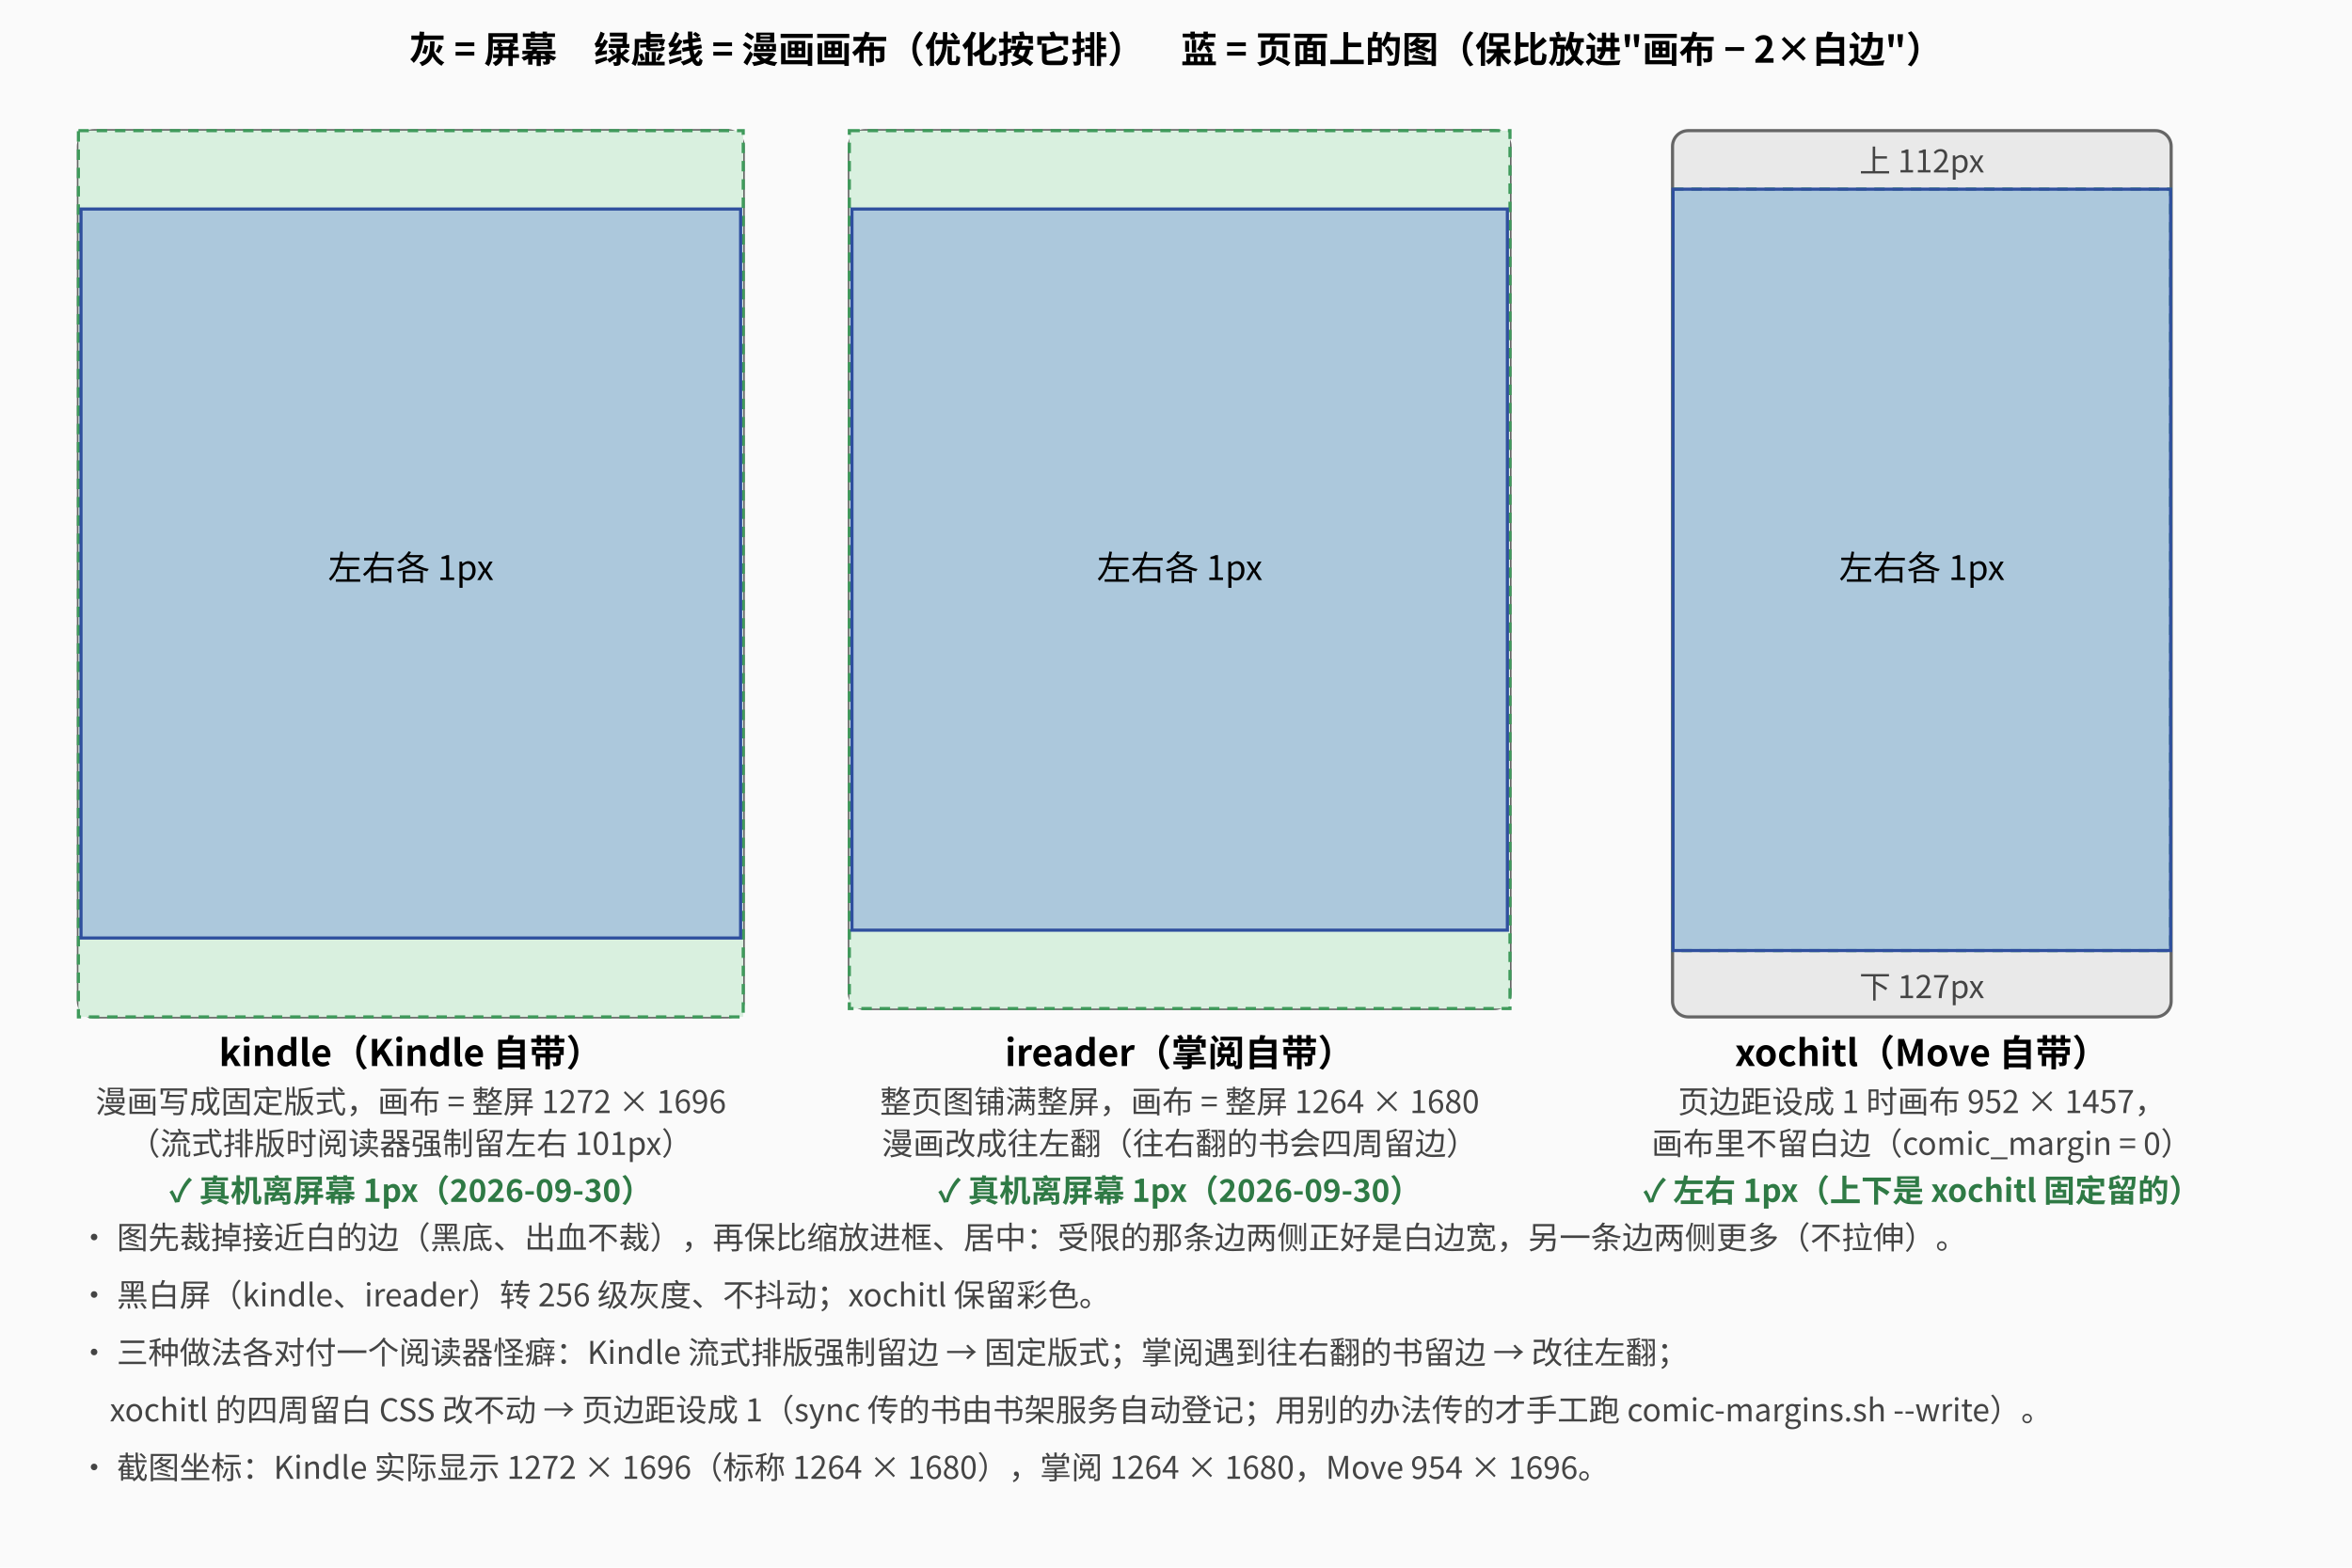
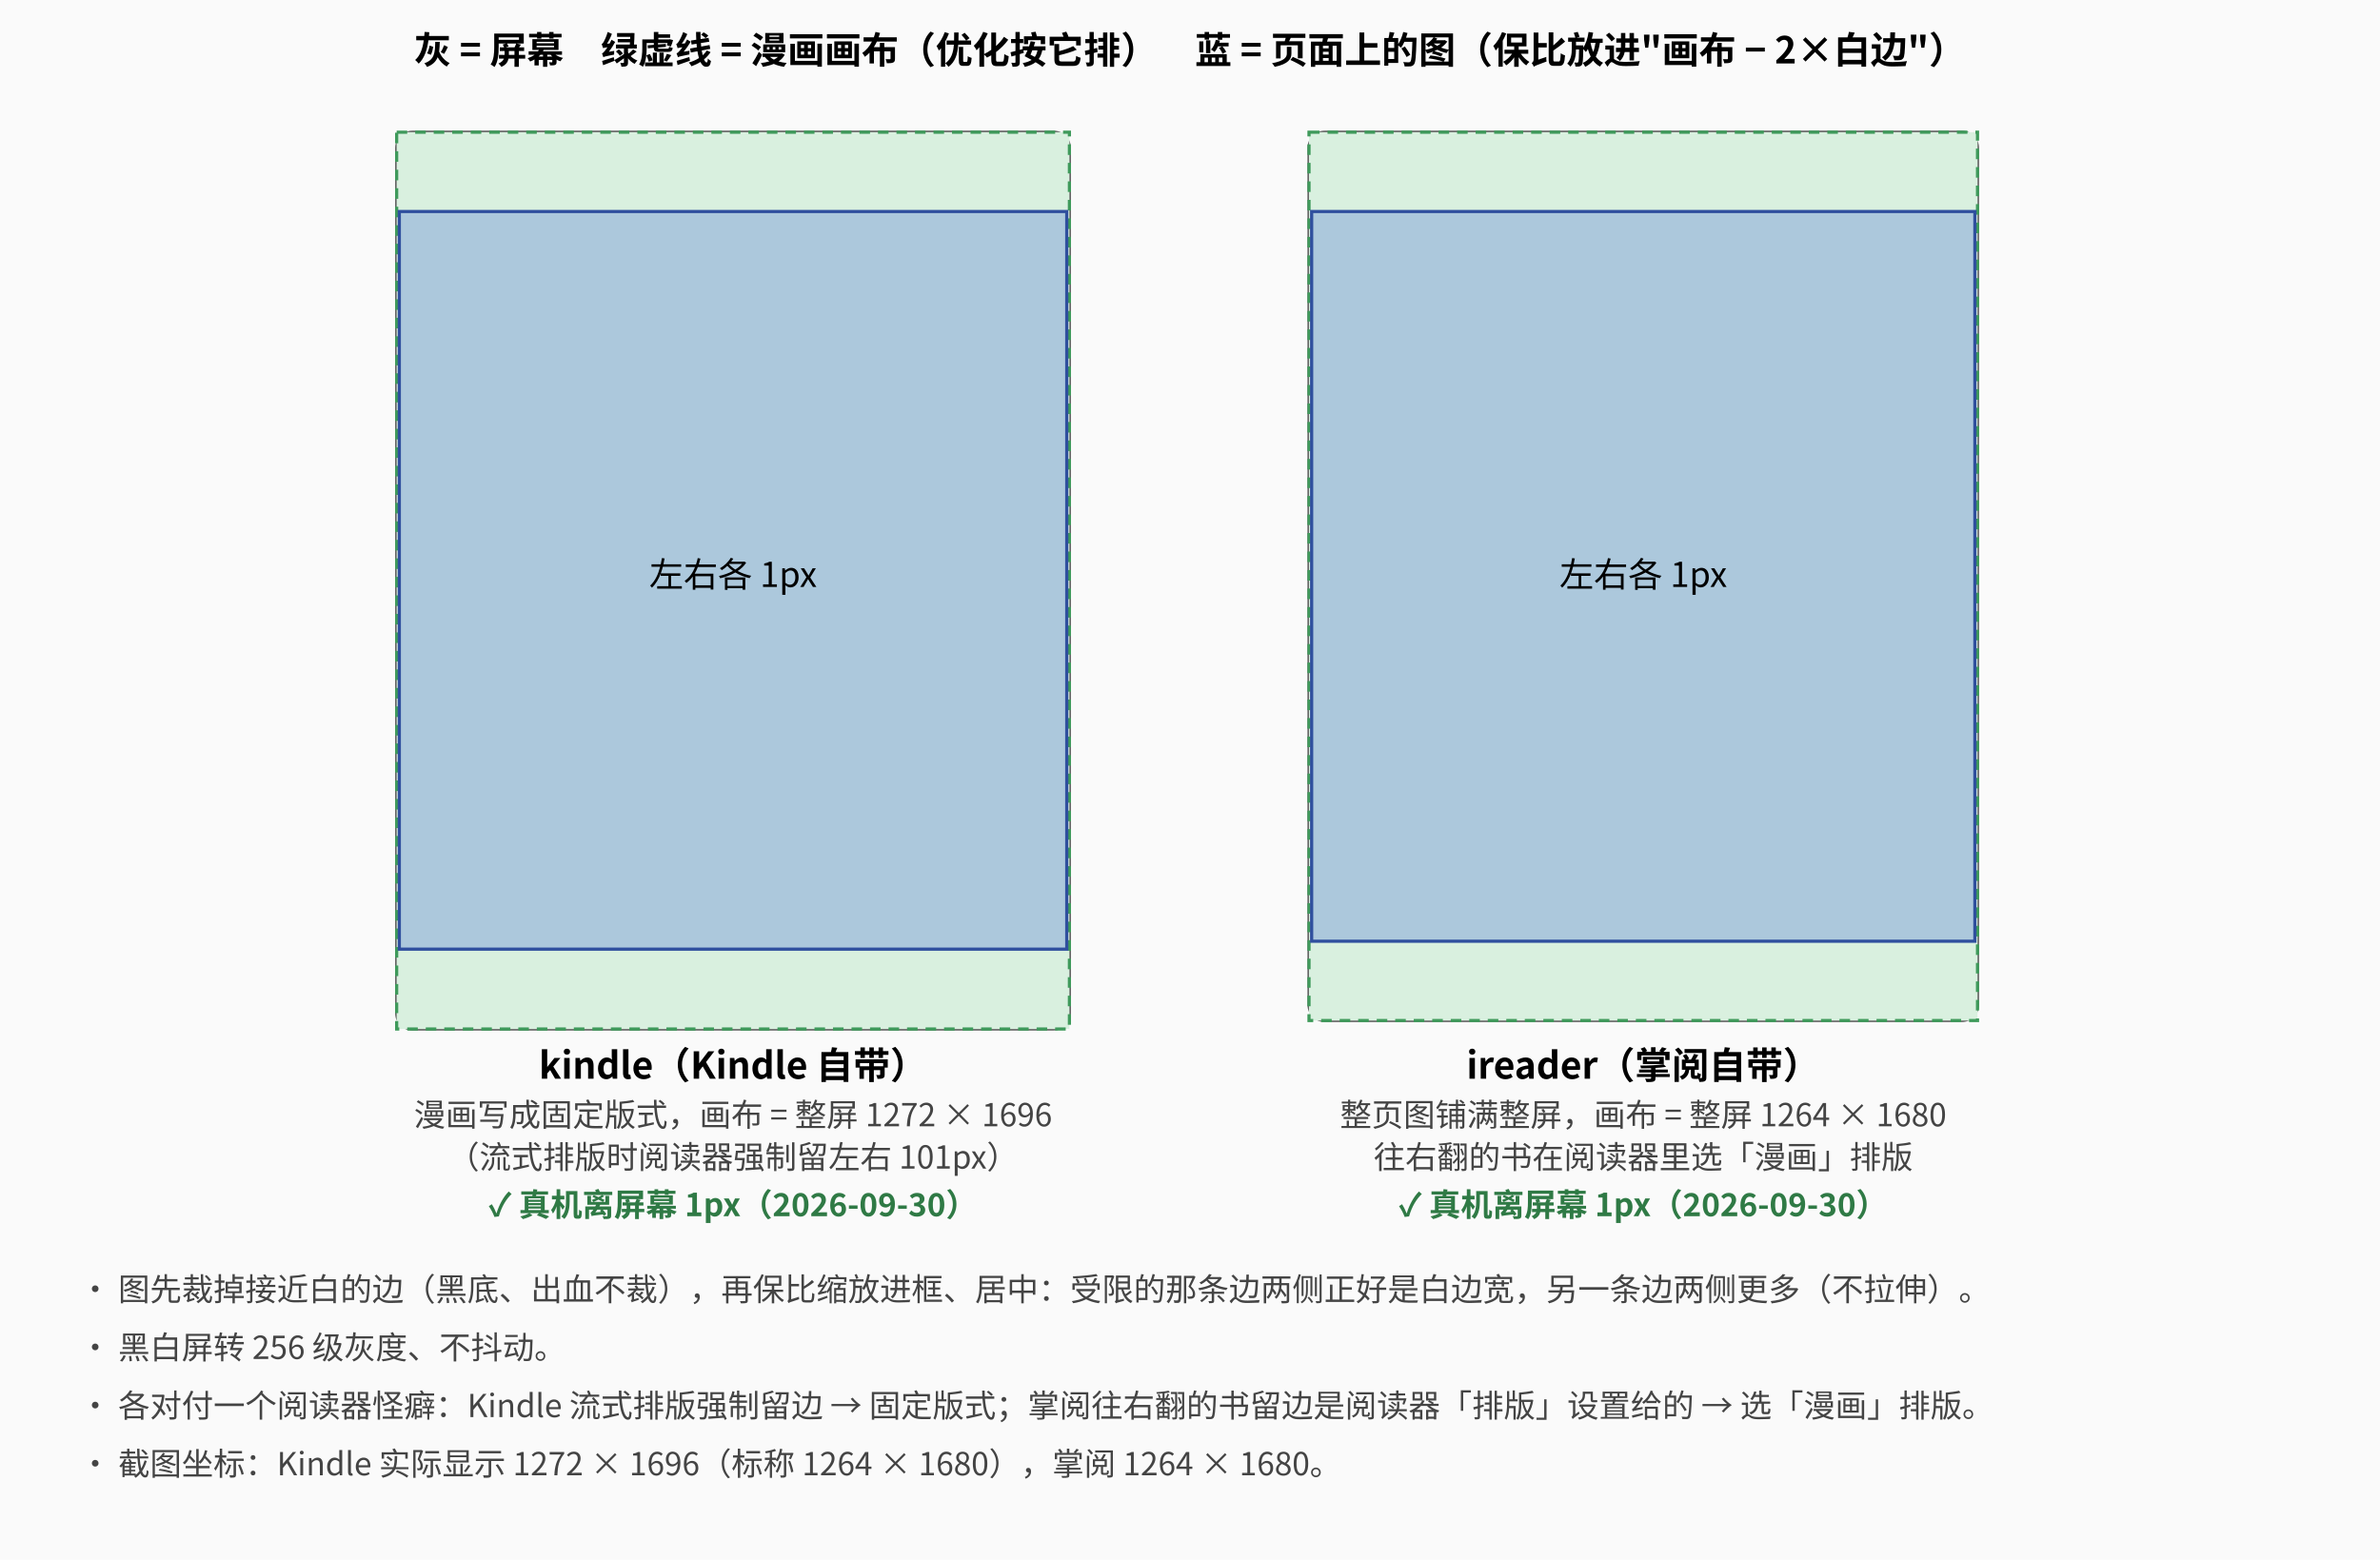
- <svg xmlns="http://www.w3.org/2000/svg" viewBox="0 0 900 600" font-family="'Noto Sans CJK SC','PingFang SC','Microsoft YaHei',sans-serif" font-size="13">
+ <svg xmlns="http://www.w3.org/2000/svg" viewBox="0 0 900 590" font-family="'Noto Sans CJK SC','PingFang SC','Microsoft YaHei',sans-serif" font-size="13">
  <style>
    .scr{fill:#e9e9e9;stroke:#666;stroke-width:1.2}
    .rd{fill:#d9f0df;stroke:#3f9a5b;stroke-width:1.2;stroke-dasharray:4 3}
    .img{fill:#5b7fd6;fill-opacity:.35;stroke:#2f4f9e;stroke-width:1.2}
    .h{font-weight:bold;font-size:14px}
    .s{font-size:12px;fill:#444}
    .ok{font-size:12px;fill:#2f7a45;font-weight:bold}
  </style>
-   <rect width="900" height="600" fill="#fafafa" />
+   <rect width="900" height="590" fill="#fafafa" />
  <text x="450" y="24" text-anchor="middle" class="h">灰 = 屏幕　绿虚线 = 漫画画布（优化按它排）　蓝 = 页面上的图（保比放进"画布 − 2×白边"）</text>
-   <g transform="translate(30,50)">
+   <g transform="translate(150,50)">
    <rect class="scr" width="254.4" height="339.2" rx="6" />
    <rect class="rd" width="254.4" height="339.2" />
    <rect class="img" x="1" y="30" width="252.4" height="279" />
    <text x="127.2" y="172" text-anchor="middle">左右各 1px</text>
    <text x="127.2" y="358" text-anchor="middle" class="h">kindle（Kindle 自带）</text>
    <text x="127.2" y="376" text-anchor="middle" class="s">漫画写成固定版式，画布 = 整屏 1272 × 1696</text>
    <text x="127.2" y="392" text-anchor="middle" class="s">（流式排版时阅读器强制留左右 101px）</text>
    <text x="127.2" y="410" text-anchor="middle" class="ok">✓ 真机离屏幕 1px（2026-09-30）</text>
  </g>
-   <g transform="translate(325,50)">
+   <g transform="translate(495,50)">
    <rect class="scr" width="252.8" height="336" rx="6" />
    <rect class="rd" width="252.8" height="336" />
    <rect class="img" x="1" y="30" width="250.8" height="276" />
    <text x="126.4" y="172" text-anchor="middle">左右各 1px</text>
    <text x="126.4" y="358" text-anchor="middle" class="h">ireader（掌阅自带）</text>
    <text x="126.4" y="376" text-anchor="middle" class="s">整页图铺满整屏，画布 = 整屏 1264 × 1680</text>
-     <text x="126.4" y="392" text-anchor="middle" class="s">漫画改成往左翻（往右翻的书会四周留边）</text>
+     <text x="126.4" y="392" text-anchor="middle" class="s">往右翻的书在阅读器里选「漫画」排版</text>
    <text x="126.4" y="410" text-anchor="middle" class="ok">✓ 真机离屏幕 1px（2026-09-30）</text>
  </g>
-   <g transform="translate(640,50)">
-     <rect class="scr" width="190.8" height="339.2" rx="6" />
-     <rect class="rd" x="0.2" y="22.4" width="190.4" height="291.4" />
-     <rect class="img" x="0.2" y="22.4" width="190.4" height="291.4" />
-     <text x="95.4" y="16" text-anchor="middle" class="s">上 112px</text>
-     <text x="95.4" y="172" text-anchor="middle">左右各 1px</text>
-     <text x="95.4" y="332" text-anchor="middle" class="s">下 127px</text>
-     <text x="95.4" y="358" text-anchor="middle" class="h">xochitl（Move 自带）</text>
-     <text x="95.4" y="376" text-anchor="middle" class="s">页边距设成 1 时画布 952 × 1457，</text>
-     <text x="95.4" y="392" text-anchor="middle" class="s">画布里不留白边（comic_margin = 0）</text>
-     <text x="95.4" y="410" text-anchor="middle" class="ok">✓ 左右 1px（上下是 xochitl 固定留的）</text>
-   </g>
  <g class="s">
-     <text x="30" y="478">· 图先裁掉接近白的边（黑底、出血不裁），再保比缩放进框、居中：受限的那条边两侧正好是白边宽，另一条边两侧更多（不拉伸）。</text>
-     <text x="30" y="500">· 黑白屏（kindle、ireader）转 256 级灰度、不抖动；xochitl 保留彩色。</text>
-     <text x="30" y="522">· 三种做法各对付一个阅读器怪癖：Kindle 流式排版强制留边 → 固定版式；掌阅遇到往右翻的书留边 → 改往左翻；</text>
-     <text x="42" y="544">xochitl 的四周留白 CSS 改不动 → 页边距设成 1（sync 传的书由书架服务自动登记；用别的办法传的才手工跑 comic-margins.sh --write）。</text>
-     <text x="30" y="566">· 截图坐标：Kindle 实际显示 1272 × 1696（标称 1264 × 1680），掌阅 1264 × 1680，Move 954 × 1696。</text>
+     <text x="30" y="492">· 图先裁掉接近白的边（黑底、出血不裁），再保比缩放进框、居中：受限的那条边两侧正好是白边宽，另一条边两侧更多（不拉伸）。</text>
+     <text x="30" y="514">· 黑白屏转 256 级灰度、不抖动。</text>
+     <text x="30" y="536">· 各对付一个阅读器怪癖：Kindle 流式排版强制留边 → 固定版式；掌阅往右翻的书留边是阅读器「排版」设置给的 → 选「漫画」排版。</text>
+     <text x="30" y="558">· 截图坐标：Kindle 实际显示 1272 × 1696（标称 1264 × 1680），掌阅 1264 × 1680。</text>
  </g>
</svg>
